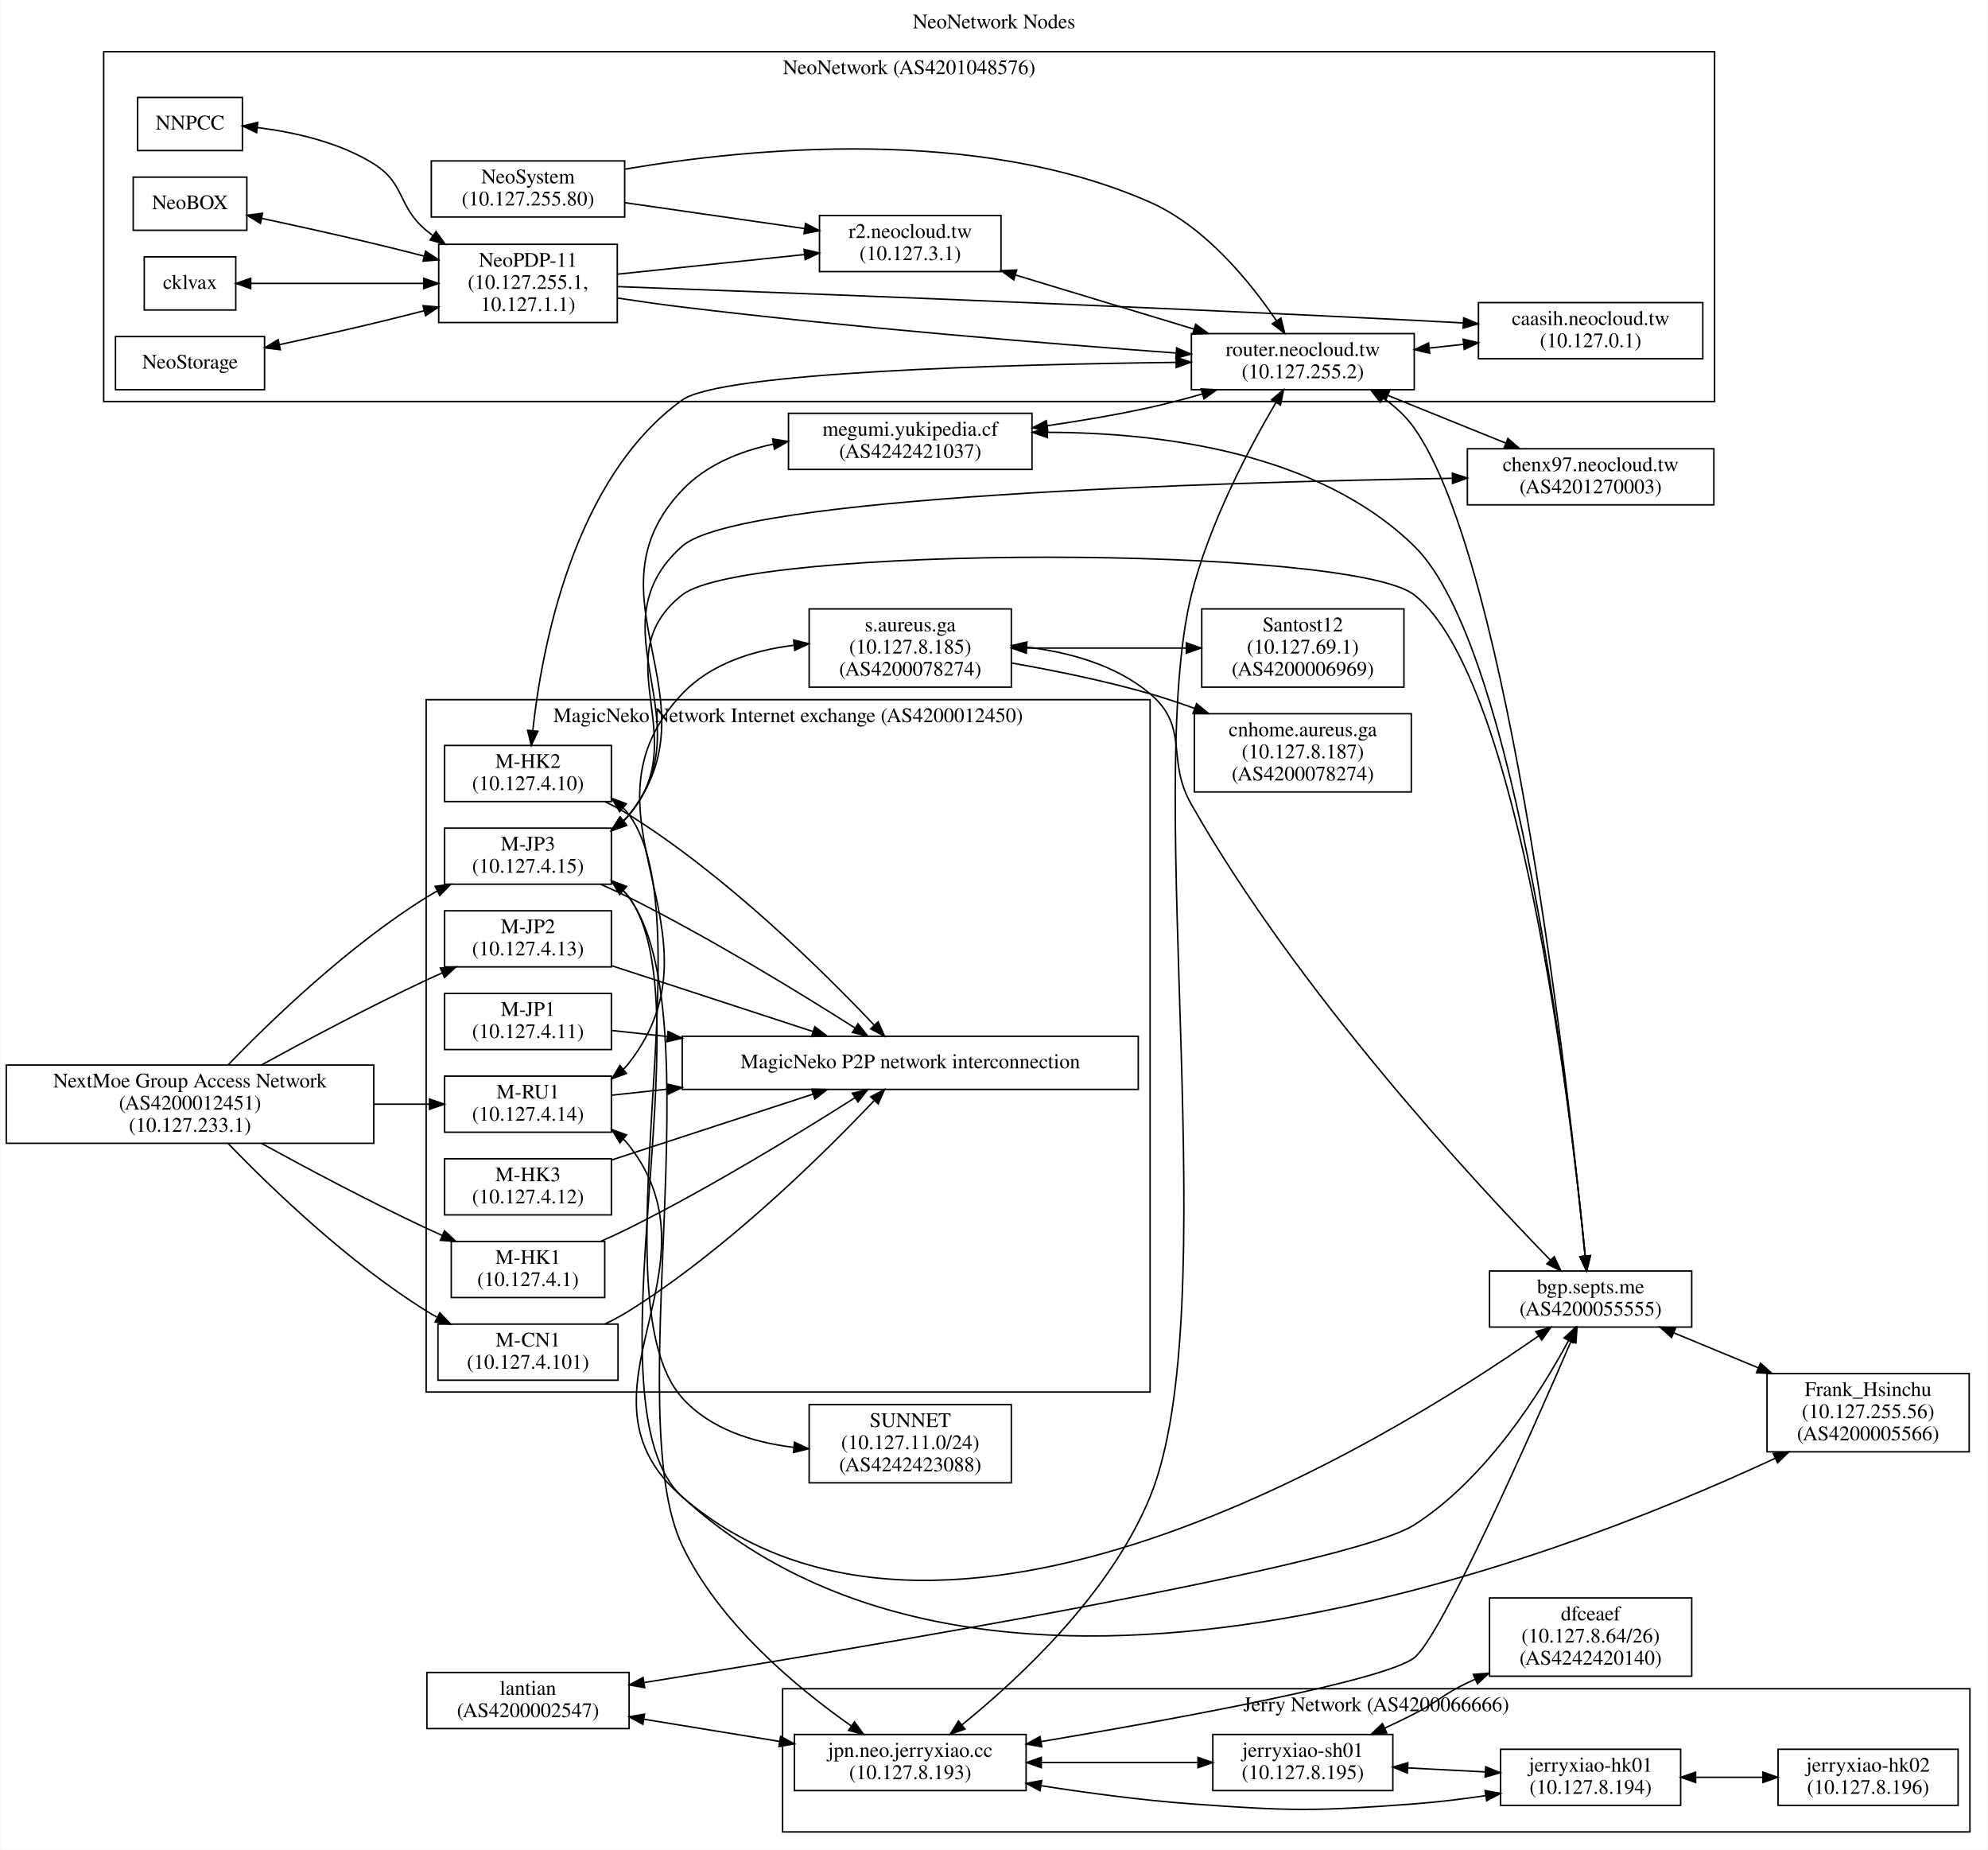
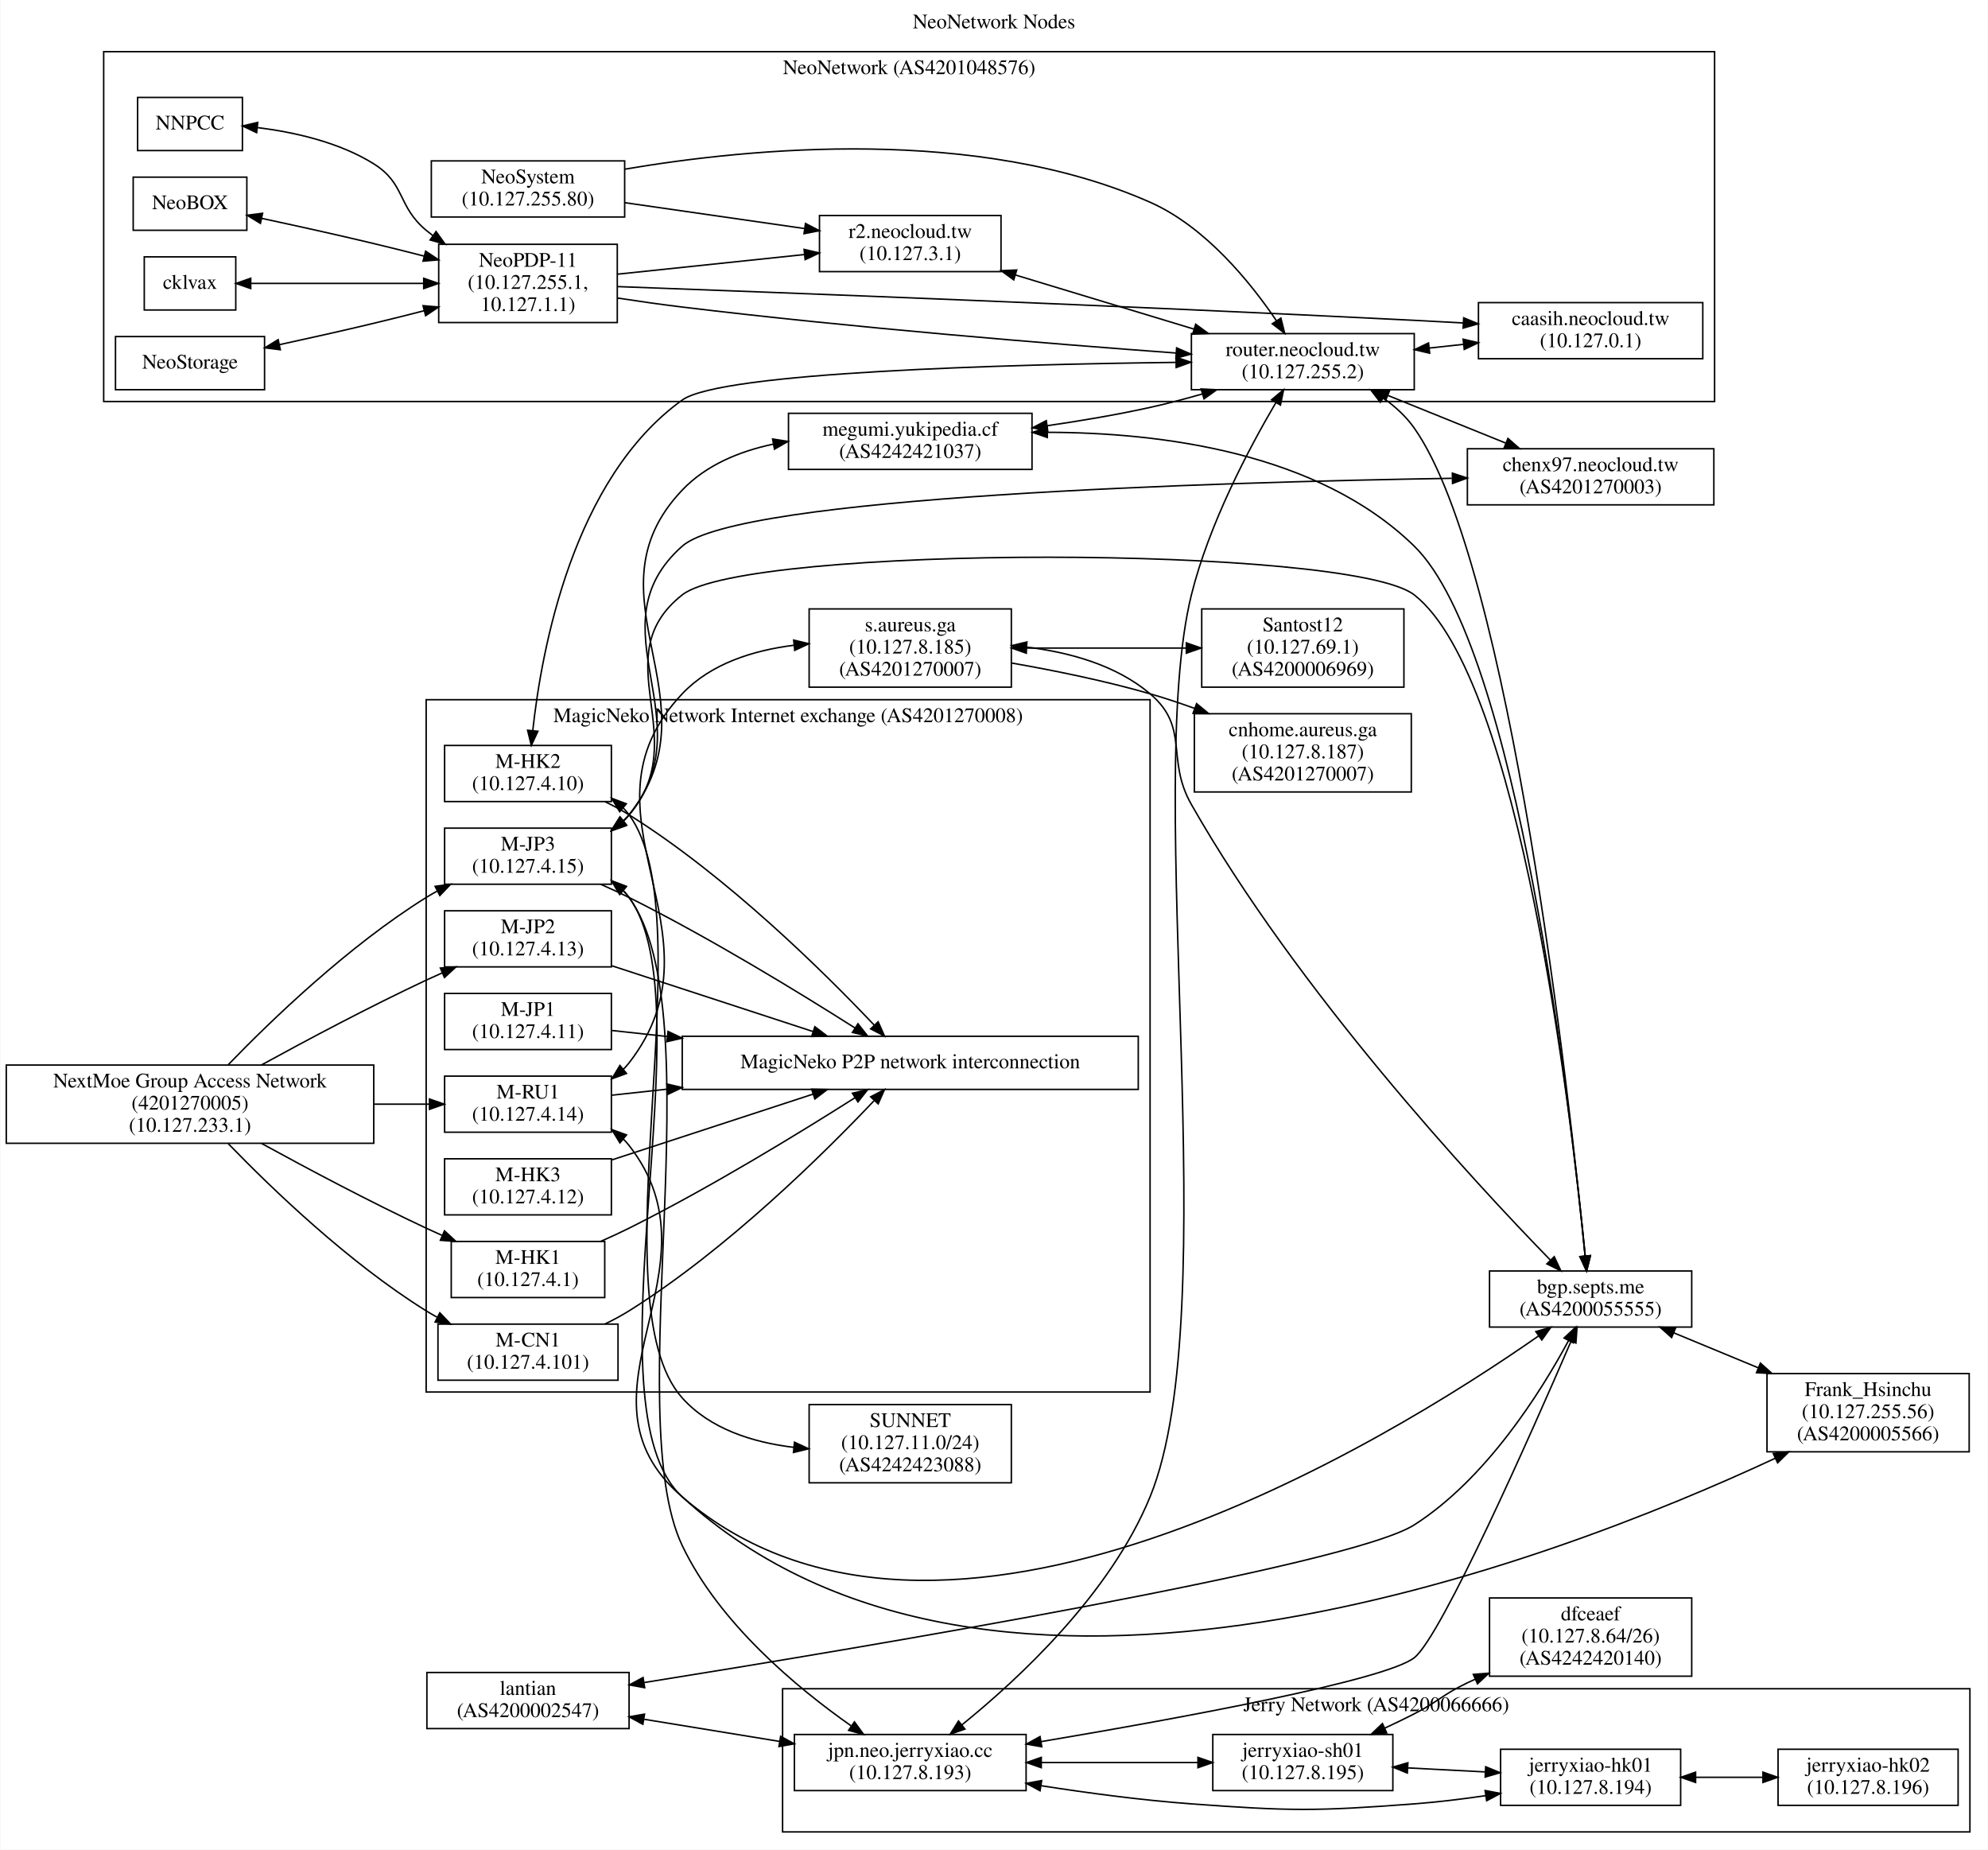
<svg xmlns="http://www.w3.org/2000/svg" width="1347pt" height="1253pt" viewBox="0.00 0.00 1346.50 1253.00">
  <g id="graph0" class="graph" transform="scale(1 1) rotate(0) translate(4 1249)">
    <polygon fill="white" stroke="transparent" points="-4,4 -4,-1249 1342.5,-1249 1342.5,4 -4,4" />
    <text text-anchor="middle" x="669.25" y="-1229.8" font-family="Times,serif" font-size="14.00">NeoNetwork Nodes</text>
    <g id="clust1" class="cluster">
      <polygon fill="none" stroke="black" points="66,-977 66,-1214 1157.5,-1214 1157.5,-977 66,-977" />
      <text text-anchor="middle" x="611.75" y="-1198.8" font-family="Times,serif" font-size="14.00">NeoNetwork (AS4201048576)</text>
    </g>
    <g id="clust2" class="cluster">
      <polygon fill="none" stroke="black" points="284.5,-306 284.5,-775 775,-775 775,-306 284.5,-306" />
-       <text text-anchor="middle" x="529.75" y="-759.8" font-family="Times,serif" font-size="14.00">MagicNeko Network Internet exchange (AS4200012450)</text>
+       <text text-anchor="middle" x="529.75" y="-759.8" font-family="Times,serif" font-size="14.00">MagicNeko Network Internet exchange (AS4201270008)</text>
    </g>
    <g id="clust3" class="cluster">
      <polygon fill="none" stroke="black" points="526,-8 526,-105 1330.5,-105 1330.5,-8 526,-8" />
      <text text-anchor="middle" x="928.25" y="-89.8" font-family="Times,serif" font-size="14.00">Jerry Network (AS4200066666)</text>
    </g>
    <g id="node1" class="node">
      <polygon fill="none" stroke="black" points="1149.5,-1044 997.5,-1044 997.5,-1006 1149.5,-1006 1149.5,-1044" />
      <text text-anchor="middle" x="1073.5" y="-1028.8" font-family="Times,serif" font-size="14.00">caasih.neocloud.tw</text>
      <text text-anchor="middle" x="1073.5" y="-1013.8" font-family="Times,serif" font-size="14.00">(10.127.0.1)</text>
    </g>
    <g id="node2" class="node">
      <polygon fill="none" stroke="black" points="954,-1023 803,-1023 803,-985 954,-985 954,-1023" />
      <text text-anchor="middle" x="878.5" y="-1007.8" font-family="Times,serif" font-size="14.00">router.neocloud.tw</text>
      <text text-anchor="middle" x="878.5" y="-992.8" font-family="Times,serif" font-size="14.00">(10.127.255.2)</text>
    </g>
    <g id="edge8" class="edge">
      <path fill="none" stroke="black" d="M964.21,-1013.22C971.9,-1014.05 979.7,-1014.9 987.4,-1015.74" />
      <polygon fill="black" stroke="black" points="964.44,-1009.72 954.12,-1012.12 963.68,-1016.68 964.44,-1009.72" />
      <polygon fill="black" stroke="black" points="987.12,-1019.23 997.44,-1016.83 987.88,-1012.27 987.12,-1019.23" />
    </g>
    <g id="node19" class="node">
      <polygon fill="none" stroke="black" points="1157,-945 990,-945 990,-907 1157,-907 1157,-945" />
      <text text-anchor="middle" x="1073.5" y="-929.8" font-family="Times,serif" font-size="14.00">chenx97.neocloud.tw</text>
      <text text-anchor="middle" x="1073.5" y="-914.8" font-family="Times,serif" font-size="14.00">(AS4201270003)</text>
    </g>
    <g id="edge15" class="edge">
      <path fill="none" stroke="black" d="M936.11,-981.12C961.29,-970.94 990.87,-958.99 1016.03,-948.82" />
      <polygon fill="black" stroke="black" points="934.67,-977.93 926.71,-984.92 937.3,-984.42 934.67,-977.93" />
      <polygon fill="black" stroke="black" points="1017.48,-952.01 1025.44,-945.02 1014.86,-945.52 1017.48,-952.01" />
    </g>
    <g id="node24" class="node">
      <polygon fill="none" stroke="black" points="1142,-388 1005,-388 1005,-350 1142,-350 1142,-388" />
      <text text-anchor="middle" x="1073.5" y="-372.8" font-family="Times,serif" font-size="14.00">bgp.septs.me</text>
      <text text-anchor="middle" x="1073.5" y="-357.8" font-family="Times,serif" font-size="14.00">(AS4200055555)</text>
    </g>
    <g id="edge36" class="edge">
      <path fill="none" stroke="black" d="M933.04,-979.33C941.04,-973.64 948.45,-966.89 954,-959 1019.44,-865.93 1059.3,-504.19 1069.74,-398.28" />
      <polygon fill="black" stroke="black" points="931,-976.49 924.54,-984.89 934.82,-982.35 931,-976.49" />
      <polygon fill="black" stroke="black" points="1073.26,-398.32 1070.74,-388.03 1066.29,-397.64 1073.26,-398.32" />
    </g>
    <g id="node3" class="node">
      <polygon fill="none" stroke="black" points="414,-1083.5 293,-1083.5 293,-1030.5 414,-1030.5 414,-1083.5" />
      <text text-anchor="middle" x="353.5" y="-1068.3" font-family="Times,serif" font-size="14.00">NeoPDP-11</text>
      <text text-anchor="middle" x="353.5" y="-1053.3" font-family="Times,serif" font-size="14.00">(10.127.255.1,</text>
      <text text-anchor="middle" x="353.5" y="-1038.3" font-family="Times,serif" font-size="14.00">10.127.1.1)</text>
    </g>
    <g id="edge7" class="edge">
      <path fill="none" stroke="black" d="M414.08,-1054.86C521.84,-1050.91 756.33,-1041.96 954,-1032 964.72,-1031.46 975.97,-1030.85 987.11,-1030.22" />
      <polygon fill="black" stroke="black" points="987.5,-1033.7 997.29,-1029.64 987.1,-1026.72 987.5,-1033.7" />
    </g>
    <g id="edge5" class="edge">
      <path fill="none" stroke="black" d="M414.06,-1047.11C428.43,-1044.91 443.74,-1042.73 458,-1041 573.6,-1026.98 707.74,-1016.08 792.6,-1009.85" />
      <polygon fill="black" stroke="black" points="792.99,-1013.33 802.7,-1009.11 792.48,-1006.35 792.99,-1013.33" />
    </g>
    <g id="node6" class="node">
      <polygon fill="none" stroke="black" points="674,-1103 551,-1103 551,-1065 674,-1065 674,-1103" />
      <text text-anchor="middle" x="612.5" y="-1087.8" font-family="Times,serif" font-size="14.00">r2.neocloud.tw</text>
      <text text-anchor="middle" x="612.5" y="-1072.8" font-family="Times,serif" font-size="14.00">(10.127.3.1)</text>
    </g>
    <g id="edge6" class="edge">
      <path fill="none" stroke="black" d="M414.11,-1063.26C451.89,-1067.23 500.96,-1072.39 540.72,-1076.56" />
      <polygon fill="black" stroke="black" points="540.57,-1080.07 550.88,-1077.63 541.3,-1073.11 540.57,-1080.07" />
    </g>
    <g id="node4" class="node">
      <polygon fill="none" stroke="black" points="419,-1140 288,-1140 288,-1102 419,-1102 419,-1140" />
      <text text-anchor="middle" x="353.5" y="-1124.8" font-family="Times,serif" font-size="14.00">NeoSystem</text>
      <text text-anchor="middle" x="353.5" y="-1109.8" font-family="Times,serif" font-size="14.00">(10.127.255.80)</text>
    </g>
    <g id="edge9" class="edge">
      <path fill="none" stroke="black" d="M419.05,-1134.39C504.55,-1148.92 658.14,-1163.69 775,-1112 812.59,-1095.37 843.03,-1057.73 860.7,-1031.59" />
      <polygon fill="black" stroke="black" points="863.64,-1033.5 866.2,-1023.22 857.78,-1029.66 863.64,-1033.5" />
    </g>
    <g id="edge10" class="edge">
      <path fill="none" stroke="black" d="M419.02,-1111.71C456.15,-1106.37 502.84,-1099.64 540.94,-1094.16" />
      <polygon fill="black" stroke="black" points="541.53,-1097.61 550.93,-1092.72 540.53,-1090.68 541.53,-1097.61" />
    </g>
    <g id="node5" class="node">
      <polygon fill="none" stroke="black" points="695,-969 530,-969 530,-931 695,-931 695,-969" />
      <text text-anchor="middle" x="612.5" y="-953.8" font-family="Times,serif" font-size="14.00">megumi.yukipedia.cf</text>
      <text text-anchor="middle" x="612.5" y="-938.8" font-family="Times,serif" font-size="14.00">(AS4242421037)</text>
    </g>
    <g id="edge12" class="edge">
      <path fill="none" stroke="black" d="M705.32,-960.61C728.2,-963.93 752.6,-968.05 775,-973 786.56,-975.56 798.71,-978.76 810.44,-982.13" />
      <polygon fill="black" stroke="black" points="705.66,-957.12 695.27,-959.18 704.68,-964.05 705.66,-957.12" />
      <polygon fill="black" stroke="black" points="809.59,-985.52 820.17,-984.98 811.56,-978.81 809.59,-985.52" />
    </g>
    <g id="edge39" class="edge">
      <path fill="none" stroke="black" d="M705.49,-956.13C782.09,-955.98 888.81,-942.73 954,-879 1024.02,-810.56 1060.11,-496.16 1069.79,-398.22" />
      <polygon fill="black" stroke="black" points="705.38,-952.63 695.36,-956.08 705.34,-959.63 705.38,-952.63" />
      <polygon fill="black" stroke="black" points="1073.29,-398.43 1070.77,-388.14 1066.32,-397.75 1073.29,-398.43" />
    </g>
    <g id="edge11" class="edge">
      <path fill="none" stroke="black" d="M683.64,-1062.75C720.96,-1051.44 766.81,-1037.54 804.55,-1026.11" />
      <polygon fill="black" stroke="black" points="682.62,-1059.4 674.07,-1065.65 684.65,-1066.1 682.62,-1059.4" />
      <polygon fill="black" stroke="black" points="805.9,-1029.35 814.46,-1023.1 803.87,-1022.65 805.9,-1029.35" />
    </g>
    <g id="node7" class="node">
      <polygon fill="none" stroke="black" points="767,-547 458,-547 458,-511 767,-511 767,-547" />
      <text text-anchor="middle" x="612.5" y="-525.3" font-family="Times,serif" font-size="14.00">MagicNeko P2P network interconnection</text>
    </g>
    <g id="node8" class="node">
      <polygon fill="none" stroke="black" points="249,-527.5 0,-527.5 0,-474.5 249,-474.5 249,-527.5" />
      <text text-anchor="middle" x="124.5" y="-512.3" font-family="Times,serif" font-size="14.00">NextMoe Group Access Network</text>
-       <text text-anchor="middle" x="124.5" y="-497.3" font-family="Times,serif" font-size="14.00">(AS4200012451)</text>
+       <text text-anchor="middle" x="124.5" y="-497.3" font-family="Times,serif" font-size="14.00">(4201270005)</text>
      <text text-anchor="middle" x="124.5" y="-482.3" font-family="Times,serif" font-size="14.00">(10.127.233.1)</text>
    </g>
    <g id="node9" class="node">
      <polygon fill="none" stroke="black" points="405.5,-408 301.5,-408 301.5,-370 405.5,-370 405.5,-408" />
      <text text-anchor="middle" x="353.5" y="-392.8" font-family="Times,serif" font-size="14.00">M-HK1</text>
      <text text-anchor="middle" x="353.5" y="-377.8" font-family="Times,serif" font-size="14.00">(10.127.4.1)</text>
    </g>
    <g id="edge46" class="edge">
      <path fill="none" stroke="black" d="M172.91,-474.43C204.21,-457.27 246.34,-434.89 284.5,-417 288.04,-415.34 291.71,-413.68 295.42,-412.04" />
      <polygon fill="black" stroke="black" points="296.91,-415.2 304.69,-408.01 294.13,-408.78 296.91,-415.2" />
    </g>
    <g id="node13" class="node">
      <polygon fill="none" stroke="black" points="410,-632 297,-632 297,-594 410,-594 410,-632" />
      <text text-anchor="middle" x="353.5" y="-616.8" font-family="Times,serif" font-size="14.00">M-JP2</text>
      <text text-anchor="middle" x="353.5" y="-601.8" font-family="Times,serif" font-size="14.00">(10.127.4.13)</text>
    </g>
    <g id="edge50" class="edge">
      <path fill="none" stroke="black" d="M172.91,-527.57C204.21,-544.73 246.34,-567.11 284.5,-585 288.04,-586.66 291.71,-588.32 295.42,-589.96" />
      <polygon fill="black" stroke="black" points="294.13,-593.22 304.69,-593.99 296.91,-586.8 294.13,-593.22" />
    </g>
    <g id="node14" class="node">
      <polygon fill="none" stroke="black" points="410,-520 297,-520 297,-482 410,-482 410,-520" />
      <text text-anchor="middle" x="353.5" y="-504.8" font-family="Times,serif" font-size="14.00">M-RU1</text>
      <text text-anchor="middle" x="353.5" y="-489.8" font-family="Times,serif" font-size="14.00">(10.127.4.14)</text>
    </g>
    <g id="edge48" class="edge">
      <path fill="none" stroke="black" d="M249.3,-501C262.13,-501 274.8,-501 286.62,-501" />
      <polygon fill="black" stroke="black" points="286.77,-504.5 296.77,-501 286.77,-497.5 286.77,-504.5" />
    </g>
    <g id="node15" class="node">
      <polygon fill="none" stroke="black" points="410,-688 297,-688 297,-650 410,-650 410,-688" />
      <text text-anchor="middle" x="353.5" y="-672.8" font-family="Times,serif" font-size="14.00">M-JP3</text>
      <text text-anchor="middle" x="353.5" y="-657.8" font-family="Times,serif" font-size="14.00">(10.127.4.15)</text>
    </g>
    <g id="edge47" class="edge">
      <path fill="none" stroke="black" d="M150.35,-527.69C179.95,-558.28 232.03,-608.37 284.5,-641 286.94,-642.52 289.48,-643.98 292.07,-645.4" />
      <polygon fill="black" stroke="black" points="290.58,-648.57 301.08,-649.99 293.76,-642.33 290.58,-648.57" />
    </g>
    <g id="node16" class="node">
      <polygon fill="none" stroke="black" points="414.5,-352 292.5,-352 292.5,-314 414.5,-314 414.5,-352" />
      <text text-anchor="middle" x="353.5" y="-336.8" font-family="Times,serif" font-size="14.00">M-CN1</text>
      <text text-anchor="middle" x="353.5" y="-321.8" font-family="Times,serif" font-size="14.00">(10.127.4.101)</text>
    </g>
    <g id="edge49" class="edge">
      <path fill="none" stroke="black" d="M150.35,-474.31C179.95,-443.72 232.03,-393.63 284.5,-361 286.94,-359.48 289.48,-358.02 292.07,-356.6" />
      <polygon fill="black" stroke="black" points="293.76,-359.67 301.08,-352.01 290.58,-353.43 293.76,-359.67" />
    </g>
    <g id="edge16" class="edge">
      <path fill="none" stroke="black" d="M402.81,-408.07C409.33,-410.92 415.87,-413.94 422,-417 476.91,-444.44 537.51,-481.54 575.05,-505.37" />
      <polygon fill="black" stroke="black" points="573.31,-508.41 583.62,-510.84 577.07,-502.51 573.31,-508.41" />
    </g>
    <g id="node10" class="node">
      <polygon fill="none" stroke="black" points="410,-744 297,-744 297,-706 410,-706 410,-744" />
      <text text-anchor="middle" x="353.5" y="-728.8" font-family="Times,serif" font-size="14.00">M-HK2</text>
      <text text-anchor="middle" x="353.5" y="-713.8" font-family="Times,serif" font-size="14.00">(10.127.4.10)</text>
    </g>
    <g id="edge13" class="edge">
      <path fill="none" stroke="black" d="M356.73,-754.02C362.62,-808.34 383.7,-924.71 458,-978 484.44,-996.96 677.68,-1002.12 792.46,-1003.51" />
      <polygon fill="black" stroke="black" points="360.21,-753.62 355.74,-744.02 353.24,-754.31 360.21,-753.62" />
      <polygon fill="black" stroke="black" points="792.59,-1007.01 802.63,-1003.62 792.67,-1000.01 792.59,-1007.01" />
    </g>
    <g id="edge17" class="edge">
      <path fill="none" stroke="black" d="M405.55,-705.98C411.24,-703.23 416.84,-700.23 422,-697 488.35,-655.47 554.07,-590.45 587.94,-554.7" />
      <polygon fill="black" stroke="black" points="590.77,-556.8 595.06,-547.11 585.67,-552.01 590.77,-556.8" />
    </g>
    <g id="node27" class="node">
      <polygon fill="none" stroke="black" points="681,-297.5 544,-297.5 544,-244.5 681,-244.5 681,-297.5" />
      <text text-anchor="middle" x="612.5" y="-282.3" font-family="Times,serif" font-size="14.00">SUNNET</text>
      <text text-anchor="middle" x="612.5" y="-267.3" font-family="Times,serif" font-size="14.00">(10.127.11.0/24)</text>
      <text text-anchor="middle" x="612.5" y="-252.3" font-family="Times,serif" font-size="14.00">(AS4242423088)</text>
    </g>
    <g id="edge40" class="edge">
      <path fill="none" stroke="black" d="M418.04,-701.66C419.46,-700.2 420.79,-698.65 422,-697 474.23,-626 399.14,-367.61 458,-302 476.92,-280.91 505.87,-271.86 533.55,-268.53" />
      <polygon fill="black" stroke="black" points="415.62,-699.12 410.21,-708.23 420.12,-704.48 415.62,-699.12" />
      <polygon fill="black" stroke="black" points="534.05,-272 543.67,-267.55 533.38,-265.03 534.05,-272" />
    </g>
    <g id="node11" class="node">
      <polygon fill="none" stroke="black" points="410,-576 297,-576 297,-538 410,-538 410,-576" />
      <text text-anchor="middle" x="353.5" y="-560.8" font-family="Times,serif" font-size="14.00">M-JP1</text>
      <text text-anchor="middle" x="353.5" y="-545.8" font-family="Times,serif" font-size="14.00">(10.127.4.11)</text>
    </g>
    <g id="edge18" class="edge">
      <path fill="none" stroke="black" d="M410.27,-550.92C421.79,-549.67 434.49,-548.29 447.72,-546.84" />
      <polygon fill="black" stroke="black" points="448.38,-550.29 457.94,-545.73 447.62,-543.33 448.38,-550.29" />
    </g>
    <g id="node12" class="node">
      <polygon fill="none" stroke="black" points="410,-464 297,-464 297,-426 410,-426 410,-464" />
      <text text-anchor="middle" x="353.5" y="-448.8" font-family="Times,serif" font-size="14.00">M-HK3</text>
      <text text-anchor="middle" x="353.5" y="-433.8" font-family="Times,serif" font-size="14.00">(10.127.4.12)</text>
    </g>
    <g id="edge19" class="edge">
      <path fill="none" stroke="black" d="M410.27,-463.23C450.39,-476.34 504.63,-494.07 546.69,-507.82" />
      <polygon fill="black" stroke="black" points="545.69,-511.17 556.29,-510.95 547.87,-504.52 545.69,-511.17" />
    </g>
    <g id="edge20" class="edge">
      <path fill="none" stroke="black" d="M410.27,-594.77C450.39,-581.66 504.63,-563.93 546.69,-550.18" />
      <polygon fill="black" stroke="black" points="547.87,-553.48 556.29,-547.05 545.69,-546.83 547.87,-553.48" />
    </g>
    <g id="edge21" class="edge">
      <path fill="none" stroke="black" d="M410.27,-507.08C421.79,-508.33 434.49,-509.71 447.72,-511.16" />
      <polygon fill="black" stroke="black" points="447.62,-514.67 457.94,-512.27 448.38,-507.71 447.62,-514.67" />
    </g>
    <g id="node17" class="node">
      <polygon fill="none" stroke="black" points="681,-836.5 544,-836.5 544,-783.5 681,-783.5 681,-836.5" />
      <text text-anchor="middle" x="612.5" y="-821.3" font-family="Times,serif" font-size="14.00">s.aureus.ga</text>
      <text text-anchor="middle" x="612.5" y="-806.3" font-family="Times,serif" font-size="14.00">(10.127.8.185)</text>
-       <text text-anchor="middle" x="612.5" y="-791.3" font-family="Times,serif" font-size="14.00">(AS4200078274)</text>
+       <text text-anchor="middle" x="612.5" y="-791.3" font-family="Times,serif" font-size="14.00">(AS4201270007)</text>
    </g>
    <g id="edge38" class="edge">
      <path fill="none" stroke="black" d="M418.03,-524.53C419.44,-525.93 420.77,-527.42 422,-529 490.85,-617.66 380.89,-697.42 458,-779 477.38,-799.5 506.26,-808.47 533.77,-811.9" />
      <polygon fill="black" stroke="black" points="420.24,-521.81 410.29,-518.16 415.79,-527.22 420.24,-521.81" />
      <polygon fill="black" stroke="black" points="533.51,-815.39 543.82,-812.92 534.22,-808.43 533.51,-815.39" />
    </g>
    <g id="edge42" class="edge">
      <path fill="none" stroke="black" d="M418.01,-477.46C419.43,-476.06 420.77,-474.57 422,-473 487.92,-388.74 376.89,-304.76 458,-235 632.55,-84.87 936.44,-272.95 1038.19,-343.96" />
      <polygon fill="black" stroke="black" points="415.78,-474.77 410.26,-483.81 420.22,-480.18 415.78,-474.77" />
      <polygon fill="black" stroke="black" points="1036.38,-346.96 1046.57,-349.86 1040.41,-341.24 1036.38,-346.96" />
    </g>
    <g id="edge43" class="edge">
      <path fill="none" stroke="black" d="M417.99,-692.56C419.42,-693.95 420.76,-695.43 422,-697 483.52,-774.67 389.7,-845.23 458,-917 474.2,-934.02 496.88,-943.32 519.86,-948.17" />
      <polygon fill="black" stroke="black" points="420.18,-689.83 410.21,-686.23 415.76,-695.26 420.18,-689.83" />
      <polygon fill="black" stroke="black" points="519.24,-951.61 529.7,-949.98 520.51,-944.73 519.24,-951.61" />
    </g>
    <g id="edge22" class="edge">
      <path fill="none" stroke="black" d="M402.81,-649.93C409.33,-647.08 415.87,-644.06 422,-641 476.91,-613.56 537.51,-576.46 575.05,-552.63" />
      <polygon fill="black" stroke="black" points="577.07,-555.49 583.62,-547.16 573.31,-549.59 577.07,-555.49" />
    </g>
    <g id="edge37" class="edge">
      <path fill="none" stroke="black" d="M417.92,-692.61C419.37,-693.99 420.73,-695.45 422,-697 474.26,-760.78 396.33,-824.26 458,-879 496.07,-912.79 817.17,-922.32 979.43,-924.98" />
      <polygon fill="black" stroke="black" points="420.07,-689.85 410.07,-686.35 415.7,-695.32 420.07,-689.85" />
      <polygon fill="black" stroke="black" points="979.83,-928.49 989.88,-925.15 979.94,-921.49 979.83,-928.49" />
    </g>
    <g id="node20" class="node">
      <polygon fill="none" stroke="black" points="691,-74 534,-74 534,-36 691,-36 691,-74" />
      <text text-anchor="middle" x="612.5" y="-58.8" font-family="Times,serif" font-size="14.00">jpn.neo.jerryxiao.cc</text>
      <text text-anchor="middle" x="612.5" y="-43.8" font-family="Times,serif" font-size="14.00">(10.127.8.193)</text>
    </g>
    <g id="edge31" class="edge">
      <path fill="none" stroke="black" d="M418.06,-645.67C419.47,-644.21 420.8,-642.65 422,-641 479.64,-561.89 415.92,-290.37 458,-202 483.11,-149.26 535.87,-105.53 572.47,-79.84" />
      <polygon fill="black" stroke="black" points="415.64,-643.14 410.25,-652.26 420.15,-648.49 415.64,-643.14" />
      <polygon fill="black" stroke="black" points="574.69,-82.57 580.94,-74.02 570.72,-76.8 574.69,-82.57" />
    </g>
    <g id="edge34" class="edge">
      <path fill="none" stroke="black" d="M418.3,-693.11C419.6,-694.35 420.84,-695.64 422,-697 466.27,-748.78 404.47,-803.86 458,-846 501.3,-880.09 910.59,-879.95 954,-846 1026.09,-789.63 1060.56,-492.88 1069.85,-398.12" />
      <polygon fill="black" stroke="black" points="420.22,-690.17 410.21,-686.71 415.88,-695.66 420.22,-690.17" />
      <polygon fill="black" stroke="black" points="1073.34,-398.38 1070.81,-388.09 1066.37,-397.71 1073.34,-398.38" />
    </g>
    <g id="node29" class="node">
      <polygon fill="none" stroke="black" points="1330,-318.5 1193,-318.5 1193,-265.5 1330,-265.5 1330,-318.5" />
      <text text-anchor="middle" x="1261.5" y="-303.3" font-family="Times,serif" font-size="14.00">Frank_Hsinchu</text>
      <text text-anchor="middle" x="1261.5" y="-288.3" font-family="Times,serif" font-size="14.00">(10.127.255.56)</text>
      <text text-anchor="middle" x="1261.5" y="-273.3" font-family="Times,serif" font-size="14.00">(AS4200005566)</text>
    </g>
    <g id="edge44" class="edge">
      <path fill="none" stroke="black" d="M418.04,-645.66C419.46,-644.2 420.79,-642.65 422,-641 475.58,-567.97 391.18,-296.15 458,-235 667.28,-43.45 1049.68,-191.75 1198.72,-261.19" />
      <polygon fill="black" stroke="black" points="415.62,-643.12 410.22,-652.24 420.13,-648.48 415.62,-643.12" />
      <polygon fill="black" stroke="black" points="1197.23,-264.36 1207.77,-265.45 1200.21,-258.02 1197.23,-264.36" />
    </g>
    <g id="edge23" class="edge">
      <path fill="none" stroke="black" d="M405.55,-352.02C411.24,-354.77 416.84,-357.77 422,-361 488.35,-402.53 554.07,-467.55 587.94,-503.3" />
      <polygon fill="black" stroke="black" points="585.67,-505.99 595.06,-510.89 590.77,-501.2 585.67,-505.99" />
    </g>
    <g id="node18" class="node">
      <polygon fill="none" stroke="black" points="952,-765.5 805,-765.5 805,-712.5 952,-712.5 952,-765.5" />
      <text text-anchor="middle" x="878.5" y="-750.3" font-family="Times,serif" font-size="14.00">cnhome.aureus.ga</text>
      <text text-anchor="middle" x="878.5" y="-735.3" font-family="Times,serif" font-size="14.00">(10.127.8.187)</text>
-       <text text-anchor="middle" x="878.5" y="-720.3" font-family="Times,serif" font-size="14.00">(AS4200078274)</text>
+       <text text-anchor="middle" x="878.5" y="-720.3" font-family="Times,serif" font-size="14.00">(AS4201270007)</text>
    </g>
    <g id="edge14" class="edge">
      <path fill="none" stroke="black" d="M681.33,-799.82C710.45,-794.72 744.69,-787.74 775,-779 784.88,-776.15 795.13,-772.73 805.16,-769.11" />
      <polygon fill="black" stroke="black" points="806.53,-772.34 814.7,-765.59 804.1,-765.77 806.53,-772.34" />
    </g>
    <g id="edge35" class="edge">
      <path fill="none" stroke="black" d="M691.42,-810.62C720.49,-807.13 751.98,-798.45 775,-779 802.18,-756.04 785.4,-734.92 803,-704 874.96,-577.55 993.57,-449.45 1046.08,-395.52" />
      <polygon fill="black" stroke="black" points="690.86,-807.16 681.26,-811.64 691.56,-814.12 690.86,-807.16" />
      <polygon fill="black" stroke="black" points="1048.84,-397.7 1053.33,-388.11 1043.84,-392.81 1048.84,-397.7" />
    </g>
    <g id="node28" class="node">
      <polygon fill="none" stroke="black" points="947,-836.5 810,-836.5 810,-783.5 947,-783.5 947,-836.5" />
      <text text-anchor="middle" x="878.5" y="-821.3" font-family="Times,serif" font-size="14.00">Santost12</text>
      <text text-anchor="middle" x="878.5" y="-806.3" font-family="Times,serif" font-size="14.00">(10.127.69.1)</text>
      <text text-anchor="middle" x="878.5" y="-791.3" font-family="Times,serif" font-size="14.00">(AS4200006969)</text>
    </g>
    <g id="edge41" class="edge">
      <path fill="none" stroke="black" d="M691.52,-810C725.49,-810 765.22,-810 799.22,-810" />
      <polygon fill="black" stroke="black" points="691.14,-806.5 681.14,-810 691.14,-813.5 691.14,-806.5" />
      <polygon fill="black" stroke="black" points="799.57,-813.5 809.57,-810 799.57,-806.5 799.57,-813.5" />
    </g>
    <g id="edge28" class="edge">
      <path fill="none" stroke="black" d="M647.48,-80.5C686.36,-111.94 748.12,-169.34 775,-235 826.49,-360.79 770.27,-714.08 803,-846 814.98,-894.28 842.19,-945.56 860.2,-976.17" />
      <polygon fill="black" stroke="black" points="649.55,-77.67 639.55,-74.19 645.2,-83.15 649.55,-77.67" />
      <polygon fill="black" stroke="black" points="857.33,-978.19 865.47,-984.98 863.34,-974.6 857.33,-978.19" />
    </g>
    <g id="node21" class="node">
      <polygon fill="none" stroke="black" points="939.5,-74 817.5,-74 817.5,-36 939.5,-36 939.5,-74" />
      <text text-anchor="middle" x="878.5" y="-58.8" font-family="Times,serif" font-size="14.00">jerryxiao-sh01</text>
      <text text-anchor="middle" x="878.5" y="-43.8" font-family="Times,serif" font-size="14.00">(10.127.8.195)</text>
    </g>
    <g id="edge24" class="edge">
      <path fill="none" stroke="black" d="M701.35,-55C735.74,-55 774.65,-55 807.13,-55" />
      <polygon fill="black" stroke="black" points="701.28,-51.5 691.28,-55 701.28,-58.5 701.28,-51.5" />
      <polygon fill="black" stroke="black" points="807.44,-58.5 817.44,-55 807.44,-51.5 807.44,-58.5" />
    </g>
    <g id="node22" class="node">
      <polygon fill="none" stroke="black" points="1134.5,-64 1012.5,-64 1012.5,-26 1134.5,-26 1134.5,-64" />
      <text text-anchor="middle" x="1073.5" y="-48.8" font-family="Times,serif" font-size="14.00">jerryxiao-hk01</text>
      <text text-anchor="middle" x="1073.5" y="-33.8" font-family="Times,serif" font-size="14.00">(10.127.8.194)</text>
    </g>
    <g id="edge25" class="edge">
      <path fill="none" stroke="black" d="M701.31,-39.29C733.22,-34.3 769.63,-29.45 803,-27 869.93,-22.08 887.08,-21.95 954,-27 969.66,-28.18 986.38,-30.23 1002.19,-32.53" />
      <polygon fill="black" stroke="black" points="700.45,-35.88 691.12,-40.91 701.55,-42.79 700.45,-35.88" />
      <polygon fill="black" stroke="black" points="1002.01,-36.05 1012.42,-34.08 1003.05,-29.13 1002.01,-36.05" />
    </g>
    <g id="edge29" class="edge">
      <path fill="none" stroke="black" d="M701.27,-69.19C795.4,-85.04 934.11,-110.52 954,-126 972.42,-140.34 1033.77,-279.12 1060.2,-340.29" />
      <polygon fill="black" stroke="black" points="701.61,-65.69 691.17,-67.49 700.45,-72.6 701.61,-65.69" />
      <polygon fill="black" stroke="black" points="1057.11,-341.95 1064.28,-349.75 1063.54,-339.18 1057.11,-341.95" />
    </g>
    <g id="edge26" class="edge">
      <path fill="none" stroke="black" d="M949.72,-51.36C966.68,-50.48 984.81,-49.54 1001.79,-48.66" />
      <polygon fill="black" stroke="black" points="949.31,-47.88 939.51,-51.89 949.68,-54.87 949.31,-47.88" />
      <polygon fill="black" stroke="black" points="1002.39,-52.14 1012.2,-48.12 1002.03,-45.15 1002.39,-52.14" />
    </g>
    <g id="node26" class="node">
      <polygon fill="none" stroke="black" points="1142,-166.5 1005,-166.5 1005,-113.5 1142,-113.5 1142,-166.5" />
      <text text-anchor="middle" x="1073.5" y="-151.3" font-family="Times,serif" font-size="14.00">dfceaef</text>
      <text text-anchor="middle" x="1073.5" y="-136.3" font-family="Times,serif" font-size="14.00">(10.127.8.64/26)</text>
      <text text-anchor="middle" x="1073.5" y="-121.3" font-family="Times,serif" font-size="14.00">(AS4242420140)</text>
    </g>
    <g id="edge30" class="edge">
      <path fill="none" stroke="black" d="M934,-78.3C940.79,-81.45 947.59,-84.72 954,-88 970.49,-96.43 973.27,-101.05 990,-109 991.76,-109.84 993.55,-110.67 995.37,-111.49" />
      <polygon fill="black" stroke="black" points="935.34,-75.06 924.79,-74.1 932.44,-81.43 935.34,-75.06" />
      <polygon fill="black" stroke="black" points="994.02,-114.72 1004.58,-115.53 996.83,-108.31 994.02,-114.72" />
    </g>
    <g id="node23" class="node">
      <polygon fill="none" stroke="black" points="1322.5,-64 1200.5,-64 1200.5,-26 1322.5,-26 1322.5,-64" />
      <text text-anchor="middle" x="1261.5" y="-48.8" font-family="Times,serif" font-size="14.00">jerryxiao-hk02</text>
      <text text-anchor="middle" x="1261.5" y="-33.8" font-family="Times,serif" font-size="14.00">(10.127.8.196)</text>
    </g>
    <g id="edge27" class="edge">
      <path fill="none" stroke="black" d="M1144.65,-45C1159.52,-45 1175.23,-45 1190.11,-45" />
      <polygon fill="black" stroke="black" points="1144.63,-41.5 1134.63,-45 1144.63,-48.5 1144.63,-41.5" />
      <polygon fill="black" stroke="black" points="1190.26,-48.5 1200.26,-45 1190.26,-41.5 1190.26,-48.5" />
    </g>
    <g id="edge45" class="edge">
      <path fill="none" stroke="black" d="M1129.86,-346.08C1147.85,-338.63 1168.1,-330.25 1187.2,-322.35" />
      <polygon fill="black" stroke="black" points="1128.38,-342.91 1120.48,-349.97 1131.06,-349.38 1128.38,-342.91" />
      <polygon fill="black" stroke="black" points="1188.56,-325.57 1196.46,-318.51 1185.88,-319.1 1188.56,-325.57" />
    </g>
    <g id="node25" class="node">
      <polygon fill="none" stroke="black" points="422,-116 285,-116 285,-78 422,-78 422,-116" />
      <text text-anchor="middle" x="353.5" y="-100.8" font-family="Times,serif" font-size="14.00">lantian</text>
      <text text-anchor="middle" x="353.5" y="-85.8" font-family="Times,serif" font-size="14.00">(AS4200002547)</text>
    </g>
    <g id="edge33" class="edge">
      <path fill="none" stroke="black" d="M432.29,-84.29C461.23,-79.56 494.27,-74.16 524.02,-69.3" />
      <polygon fill="black" stroke="black" points="431.33,-80.9 422.02,-85.96 432.46,-87.81 431.33,-80.9" />
      <polygon fill="black" stroke="black" points="524.67,-72.74 533.97,-67.67 523.54,-65.83 524.67,-72.74" />
    </g>
    <g id="edge32" class="edge">
      <path fill="none" stroke="black" d="M432.35,-109.21C584.51,-133.54 910.35,-188.11 954,-216 1002.78,-247.16 1039.58,-305.69 1058.43,-340.62" />
      <polygon fill="black" stroke="black" points="432.57,-105.7 422.14,-107.58 431.47,-112.61 432.57,-105.7" />
      <polygon fill="black" stroke="black" points="1055.51,-342.59 1063.26,-349.81 1061.7,-339.33 1055.51,-342.59" />
    </g>
    <g id="node30" class="node">
      <polygon fill="none" stroke="black" points="160,-1183 89,-1183 89,-1147 160,-1147 160,-1183" />
      <text text-anchor="middle" x="124.5" y="-1161.3" font-family="Times,serif" font-size="14.00">NNPCC</text>
    </g>
    <g id="edge1" class="edge">
      <path fill="none" stroke="black" d="M170.3,-1162.56C195.06,-1159.48 225.47,-1152.72 249,-1138 270.6,-1124.49 264.93,-1109.31 284.5,-1093 286,-1091.75 287.55,-1090.52 289.14,-1089.32" />
      <polygon fill="black" stroke="black" points="169.64,-1159.11 160.08,-1163.67 170.39,-1166.07 169.64,-1159.11" />
      <polygon fill="black" stroke="black" points="291.2,-1092.16 297.38,-1083.56 287.18,-1086.43 291.2,-1092.16" />
    </g>
    <g id="node31" class="node">
      <polygon fill="none" stroke="black" points="163,-1129 86,-1129 86,-1093 163,-1093 163,-1129" />
      <text text-anchor="middle" x="124.5" y="-1107.3" font-family="Times,serif" font-size="14.00">NeoBOX</text>
    </g>
    <g id="edge2" class="edge">
      <path fill="none" stroke="black" d="M173.01,-1101.08C196.01,-1096.16 223.99,-1089.99 249,-1084 260.03,-1081.36 271.7,-1078.44 283.06,-1075.52" />
      <polygon fill="black" stroke="black" points="172.2,-1097.67 163.15,-1103.18 173.66,-1104.52 172.2,-1097.67" />
      <polygon fill="black" stroke="black" points="284.14,-1078.86 292.95,-1072.97 282.39,-1072.08 284.14,-1078.86" />
    </g>
    <g id="node32" class="node">
      <polygon fill="none" stroke="black" points="155.5,-1075 93.5,-1075 93.5,-1039 155.5,-1039 155.5,-1075" />
      <text text-anchor="middle" x="124.5" y="-1053.3" font-family="Times,serif" font-size="14.00">cklvax</text>
    </g>
    <g id="edge3" class="edge">
      <path fill="none" stroke="black" d="M166.03,-1057C198.4,-1057 244.51,-1057 282.78,-1057" />
      <polygon fill="black" stroke="black" points="165.64,-1053.5 155.64,-1057 165.64,-1060.5 165.64,-1053.5" />
      <polygon fill="black" stroke="black" points="282.83,-1060.5 292.83,-1057 282.83,-1053.5 282.83,-1060.5" />
    </g>
    <g id="node33" class="node">
      <polygon fill="none" stroke="black" points="175,-1021 74,-1021 74,-985 175,-985 175,-1021" />
      <text text-anchor="middle" x="124.5" y="-999.3" font-family="Times,serif" font-size="14.00">NeoStorage</text>
    </g>
    <g id="edge4" class="edge">
      <path fill="none" stroke="black" d="M185.23,-1015.55C205.51,-1019.95 228.28,-1025.03 249,-1030 260.03,-1032.64 271.7,-1035.56 283.06,-1038.48" />
      <polygon fill="black" stroke="black" points="185.69,-1012.07 175.18,-1013.39 184.22,-1018.92 185.69,-1012.07" />
      <polygon fill="black" stroke="black" points="282.39,-1041.92 292.95,-1041.03 284.14,-1035.14 282.39,-1041.92" />
    </g>
  </g>
</svg>
